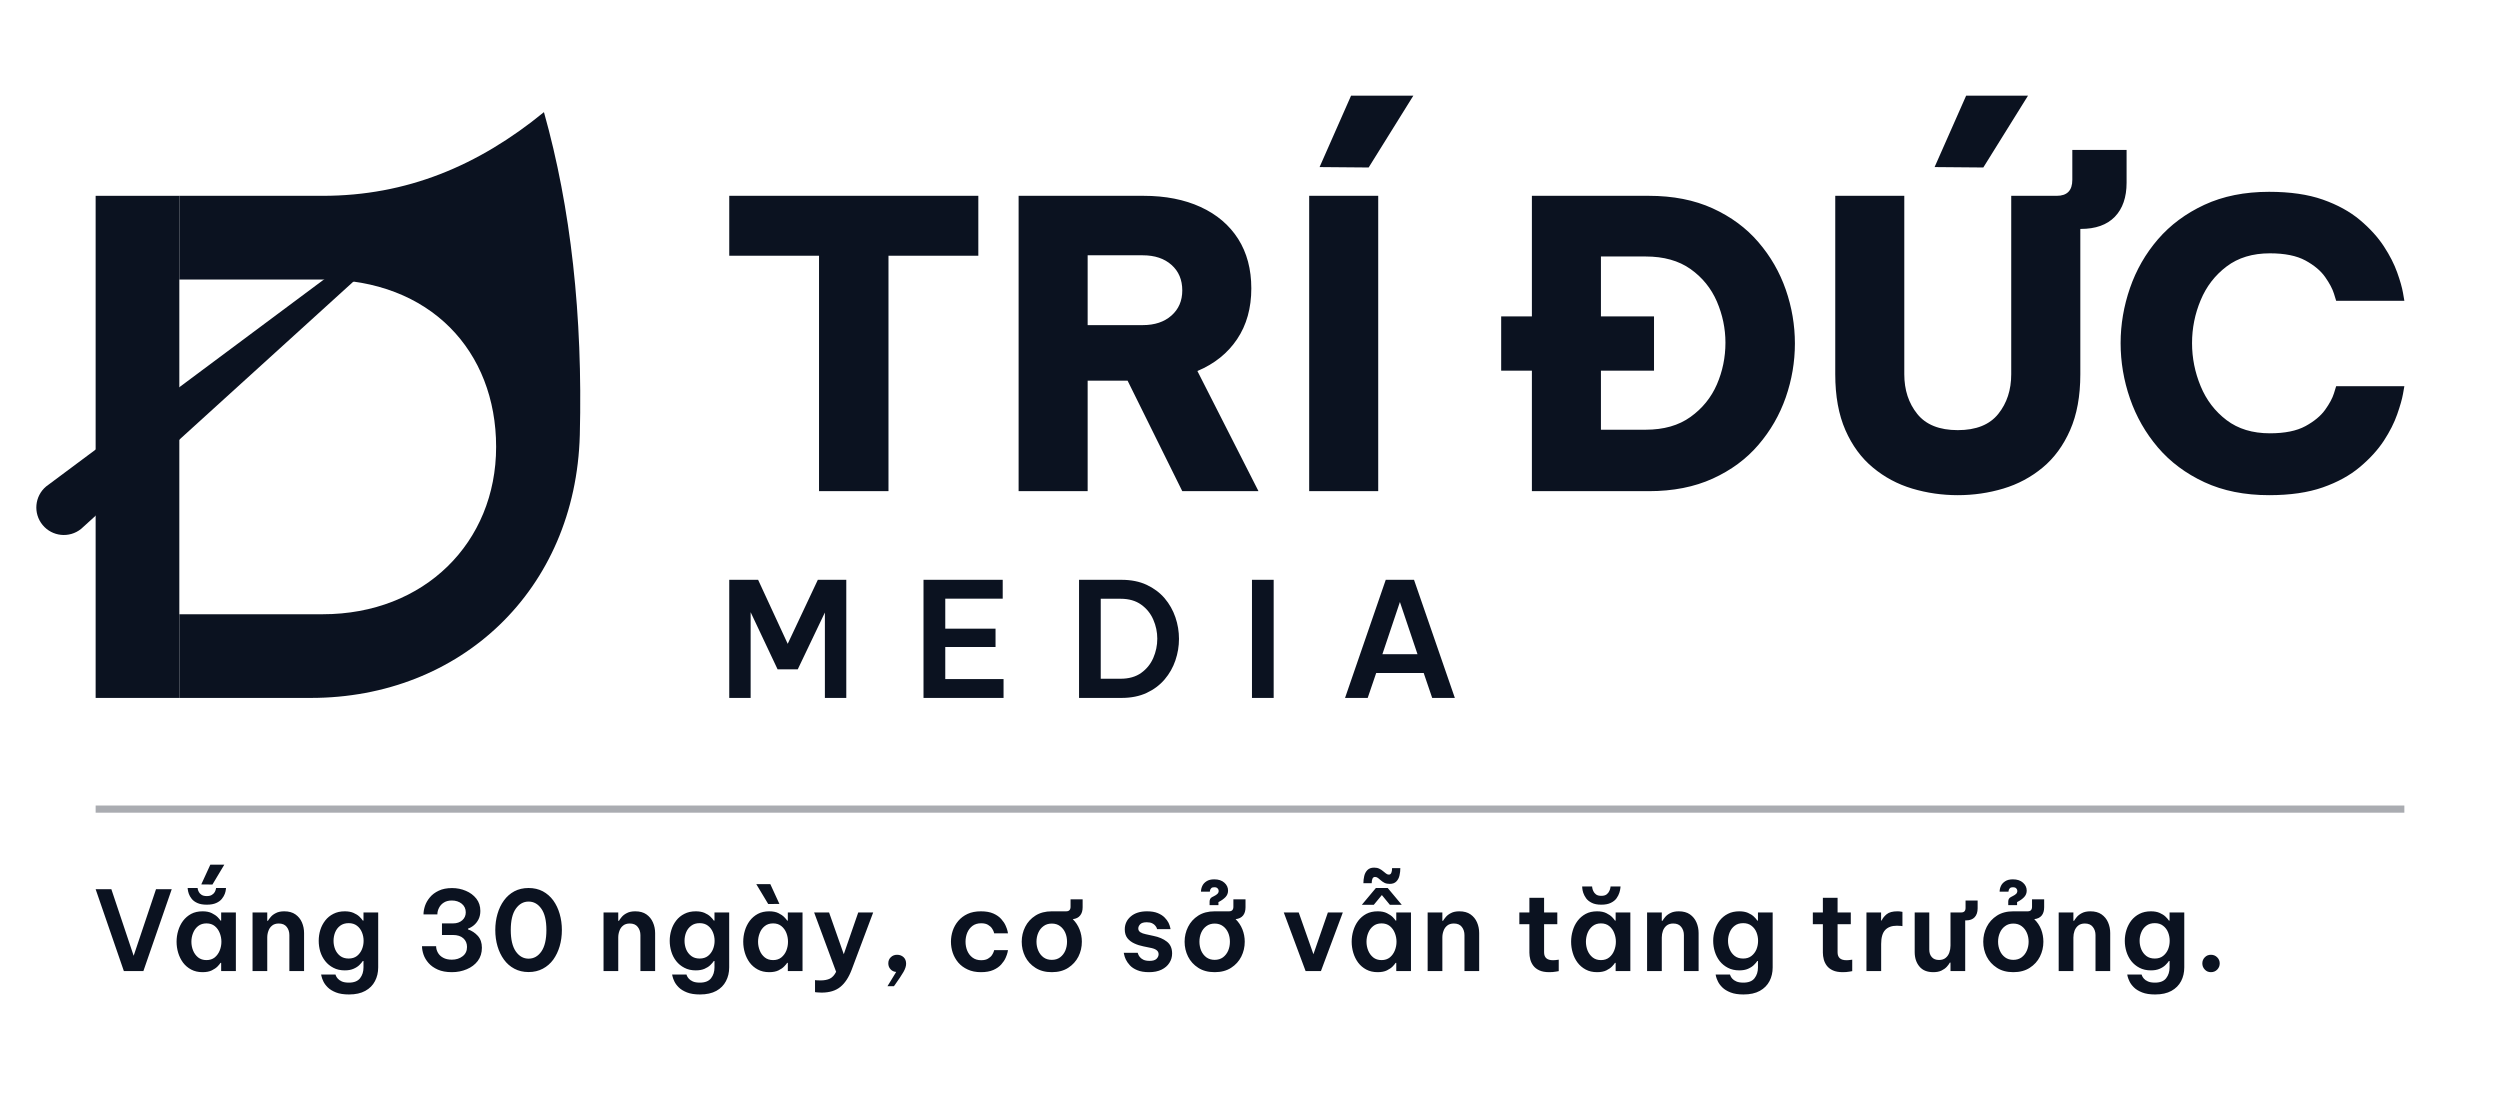
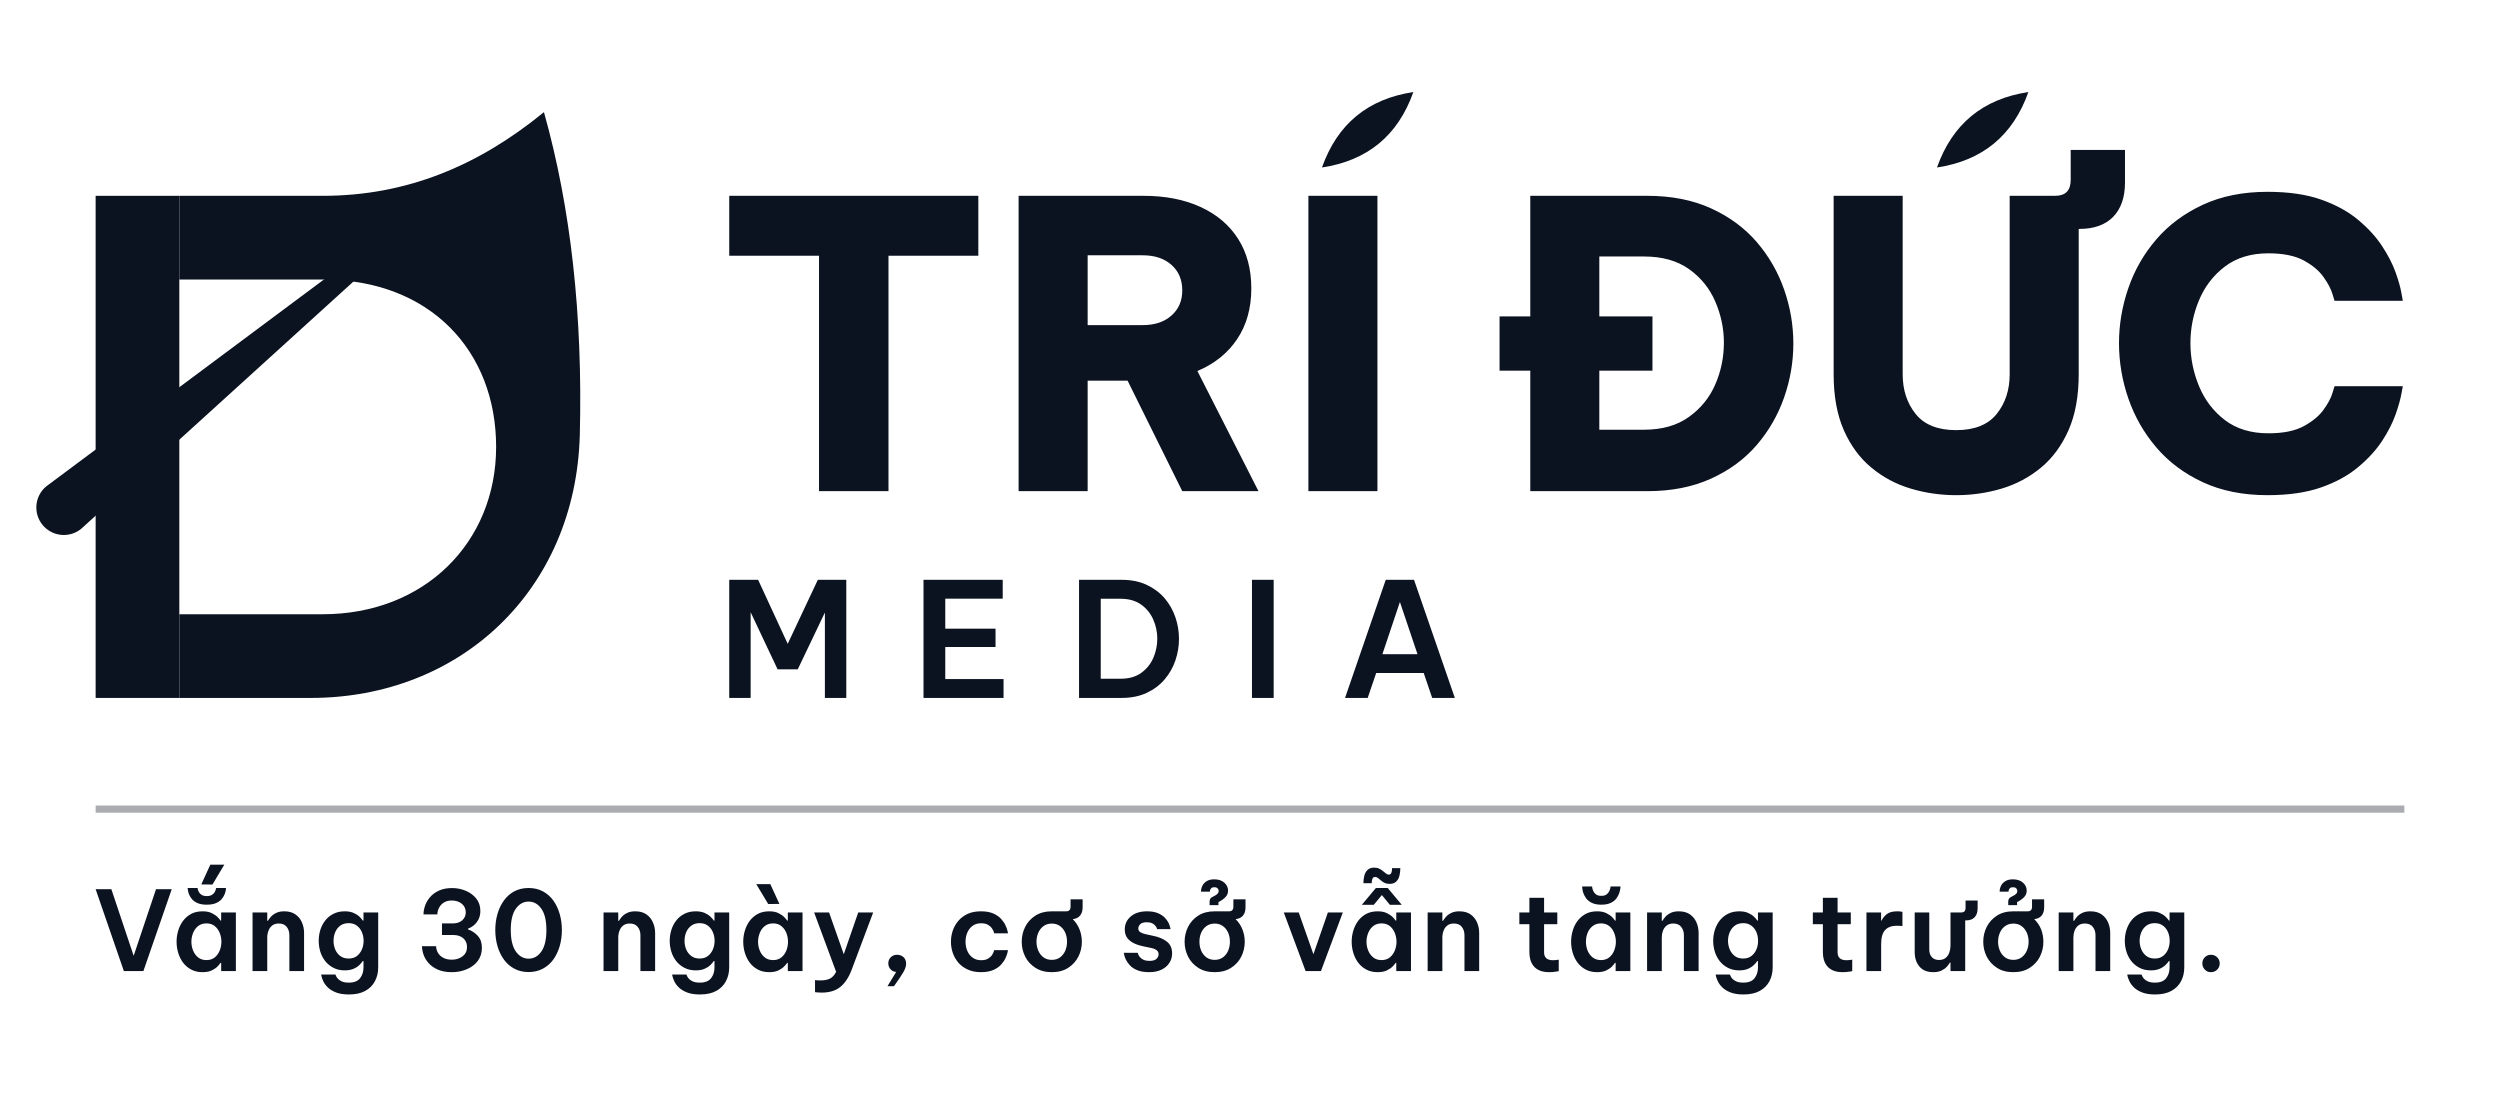
<svg xmlns="http://www.w3.org/2000/svg" viewBox="6 -14.76 418.24 184.45" role="img" aria-label="Trí Đức Media">
  <rect x="22" y="18" width="14" height="84" fill="#0B1220" />
  <path fill="#0B1220" fill-rule="evenodd" d="M36 18H60C74 18 86 13 97 4C101.5 20 103.5 38 103 58C102.3 84 83 102 58 102H36ZM36 32H60C78 32 89 44 89 60C89 76 77 88 60 88H36Z" />
  <path fill="#0B1220" d="M19.57 73.72L71.45 26.6L69.92 24.75L13.72 66.62A4.6 4.6 0 0 0 19.57 73.72Z" />
-   <path fill="#0B1220" d="M154.64 67.41L143.02 67.41L143.02 28.02L128 28.02L128 18.00L169.67 18.00L169.67 28.02L154.64 28.02L154.64 67.41ZM187.96 67.41L176.41 67.41L176.41 18.00L197.31 18.00Q202.79 18.00 206.86 19.87Q210.93 21.74 213.14 25.21Q215.34 28.68 215.34 33.49L215.34 33.49Q215.34 38.43 212.97 41.97Q210.60 45.51 206.32 47.31L206.32 47.31L216.54 67.41L203.79 67.41L194.64 48.92L187.96 48.92L187.96 67.41ZM197.18 27.95L197.18 27.95L187.96 27.95L187.96 39.63L197.18 39.63Q200.18 39.63 201.98 38.03Q203.79 36.43 203.79 33.83L203.79 33.83Q203.79 31.15 201.98 29.55Q200.18 27.95 197.18 27.95ZM242.45 1.24L234.97 13.26L226.76 13.19L232.03 1.24L242.45 1.24ZM236.57 67.41L225.02 67.41L225.02 18.00L236.57 18.00L236.57 67.41ZM281.84 67.41L262.28 67.41L262.28 47.25L257.14 47.25L257.14 38.17L262.28 38.17L262.28 18.00L281.84 18.00Q287.92 18.00 292.53 20.10Q297.14 22.21 300.17 25.75Q303.21 29.28 304.75 33.69Q306.28 38.10 306.28 42.71L306.28 42.71Q306.28 47.31 304.75 51.72Q303.21 56.13 300.17 59.67Q297.14 63.21 292.53 65.31Q287.92 67.41 281.84 67.41L281.84 67.41ZM282.71 38.17L282.71 47.25L273.83 47.25L273.83 57.13L281.31 57.13Q285.85 57.13 288.82 54.99Q291.79 52.86 293.23 49.55Q294.66 46.24 294.66 42.57L294.66 42.57Q294.66 39.03 293.23 35.69Q291.79 32.36 288.82 30.25Q285.85 28.15 281.31 28.15L281.31 28.15L273.83 28.15L273.83 38.17L282.71 38.17ZM345.28 1.24L337.80 13.26L329.65 13.19L334.93 1.24L345.28 1.24ZM333.53 68.08L333.53 68.08Q329.59 68.08 325.91 66.98Q322.24 65.88 319.34 63.47Q316.43 61.07 314.73 57.20Q313.03 53.32 313.03 47.85L313.03 47.85L313.03 18.00L324.58 18.00L324.58 47.85Q324.58 51.79 326.75 54.49Q328.92 57.20 333.53 57.20L333.53 57.20Q338.13 57.20 340.30 54.49Q342.47 51.79 342.47 47.85L342.47 47.85L342.47 18.00L350.09 18.00Q352.69 18.00 352.69 15.33L352.69 15.33L352.69 10.32L361.77 10.32L361.77 15.80Q361.77 19.47 359.80 21.51Q357.83 23.54 354.09 23.54L354.09 23.54L354.03 23.54L354.03 47.85Q354.03 53.32 352.32 57.20Q350.62 61.07 347.72 63.47Q344.81 65.88 341.14 66.98Q337.47 68.08 333.53 68.08ZM385.61 68.08L385.61 68.08Q379.47 68.08 374.79 65.91Q370.12 63.74 367.01 60.10Q363.91 56.46 362.34 51.92Q360.77 47.38 360.77 42.64L360.77 42.64Q360.77 37.97 362.34 33.42Q363.91 28.88 367.01 25.28Q370.12 21.67 374.79 19.50Q379.47 17.33 385.61 17.33L385.61 17.33Q390.88 17.33 394.59 18.63Q398.30 19.94 400.80 22.04Q403.30 24.14 404.81 26.45Q406.31 28.75 407.04 30.82Q407.78 32.89 408.01 34.23Q408.24 35.56 408.24 35.56L408.24 35.56L396.83 35.56Q396.83 35.56 396.46 34.36Q396.09 33.16 394.99 31.59Q393.89 30.02 391.69 28.82Q389.48 27.62 385.74 27.62L385.74 27.62Q381.40 27.62 378.50 29.82Q375.59 32.02 374.16 35.46Q372.72 38.90 372.72 42.64L372.72 42.64Q372.72 46.38 374.16 49.85Q375.59 53.32 378.50 55.53Q381.40 57.73 385.74 57.73L385.74 57.73Q389.48 57.73 391.69 56.53Q393.89 55.33 394.99 53.79Q396.09 52.25 396.46 51.05Q396.83 49.85 396.83 49.85L396.83 49.85L408.24 49.85Q408.24 49.85 408.01 51.15Q407.78 52.45 407.04 54.56Q406.31 56.66 404.81 58.97Q403.30 61.27 400.80 63.37Q398.30 65.48 394.59 66.78Q390.88 68.08 385.61 68.08Z" />
+   <path fill="#0B1220" d="M154.64 67.41L143.02 67.41L143.02 28.02L128 28.02L128 18.00L169.67 18.00L169.67 28.02L154.64 28.02L154.64 67.41ZM187.96 67.41L176.41 67.41L176.41 18.00L197.31 18.00Q202.79 18.00 206.86 19.87Q210.93 21.74 213.14 25.21Q215.34 28.68 215.34 33.49L215.34 33.49Q215.34 38.43 212.97 41.97Q210.60 45.51 206.32 47.31L206.32 47.31L216.54 67.41L203.79 67.41L194.64 48.92L187.96 48.92L187.96 67.41ZM197.18 27.95L197.18 27.95L187.96 27.95L187.96 39.63L197.18 39.63Q200.18 39.63 201.98 38.03Q203.79 36.43 203.79 33.83L203.79 33.83Q203.79 31.15 201.98 29.55Q200.18 27.95 197.18 27.95ZM236.44 67.41L224.89 67.41L224.89 18.00L236.44 18.00L236.44 67.41ZM281.58 67.41L262.01 67.41L262.01 47.25L256.87 47.25L256.87 38.17L262.01 38.17L262.01 18.00L281.58 18.00Q287.65 18.00 292.26 20.10Q296.87 22.21 299.91 25.75Q302.94 29.28 304.48 33.69Q306.02 38.10 306.02 42.71L306.02 42.71Q306.02 47.31 304.48 51.72Q302.94 56.13 299.91 59.67Q296.87 63.21 292.26 65.31Q287.65 67.41 281.58 67.41L281.58 67.41ZM282.45 38.17L282.45 47.25L273.56 47.25L273.56 57.13L281.04 57.13Q285.58 57.13 288.55 54.99Q291.53 52.86 292.96 49.55Q294.40 46.24 294.40 42.57L294.40 42.57Q294.40 39.03 292.96 35.69Q291.53 32.36 288.55 30.25Q285.58 28.15 281.04 28.15L281.04 28.15L273.56 28.15L273.56 38.17L282.45 38.17ZM333.26 68.08L333.26 68.08Q329.32 68.08 325.65 66.98Q321.97 65.88 319.07 63.47Q316.17 61.07 314.46 57.20Q312.76 53.32 312.76 47.85L312.76 47.85L312.76 18.00L324.31 18.00L324.31 47.85Q324.31 51.79 326.48 54.49Q328.65 57.20 333.26 57.20L333.26 57.20Q337.87 57.20 340.04 54.49Q342.21 51.79 342.21 47.85L342.21 47.85L342.21 18.00L349.82 18.00Q352.42 18.00 352.42 15.33L352.42 15.33L352.42 10.32L361.50 10.32L361.50 15.80Q361.50 19.47 359.53 21.51Q357.56 23.54 353.83 23.54L353.83 23.54L353.76 23.54L353.76 47.85Q353.76 53.32 352.06 57.20Q350.35 61.07 347.45 63.47Q344.54 65.88 340.87 66.98Q337.20 68.08 333.26 68.08ZM385.34 68.08L385.34 68.08Q379.20 68.08 374.52 65.91Q369.85 63.74 366.75 60.10Q363.64 56.46 362.07 51.92Q360.50 47.38 360.50 42.64L360.50 42.64Q360.50 37.97 362.07 33.42Q363.64 28.88 366.75 25.28Q369.85 21.67 374.52 19.50Q379.20 17.33 385.34 17.33L385.34 17.33Q390.62 17.33 394.32 18.63Q398.03 19.94 400.53 22.04Q403.04 24.14 404.54 26.45Q406.04 28.75 406.78 30.82Q407.51 32.89 407.74 34.23Q407.98 35.56 407.98 35.56L407.98 35.56L396.56 35.56Q396.56 35.56 396.19 34.36Q395.83 33.16 394.72 31.59Q393.62 30.02 391.42 28.82Q389.21 27.62 385.48 27.62L385.48 27.62Q381.14 27.62 378.23 29.82Q375.33 32.02 373.89 35.46Q372.45 38.90 372.45 42.64L372.45 42.64Q372.45 46.38 373.89 49.85Q375.33 53.32 378.23 55.53Q381.14 57.73 385.48 57.73L385.48 57.73Q389.21 57.73 391.42 56.53Q393.62 55.33 394.72 53.79Q395.83 52.25 396.19 51.05Q396.56 49.85 396.56 49.85L396.56 49.85L407.98 49.85Q407.98 49.85 407.74 51.15Q407.51 52.45 406.78 54.56Q406.04 56.66 404.54 58.97Q403.04 61.27 400.53 63.37Q398.03 65.48 394.32 66.78Q390.62 68.08 385.34 68.08Z" />
+   <path fill="#0B1220" d="M227.16 13.26Q238.59 11.54 242.45 0.64Q231.02 2.36 227.16 13.26ZM330.05 13.26Q341.48 11.54 345.34 0.64Q333.91 2.36 330.05 13.26Z" />
  <path fill="#0B1220" d="M131.58 102.00L128 102.00L128 82.24L132.83 82.24L137.78 92.95L142.82 82.24L147.58 82.24L147.58 102.00L144.00 102.00L144.00 87.71L139.46 97.22L136.09 97.22L131.58 87.66L131.58 102.00ZM173.89 102.00L160.50 102.00L160.50 82.24L173.75 82.24L173.75 85.39L164.14 85.39L164.14 90.41L172.55 90.41L172.55 93.48L164.14 93.48L164.14 98.85L173.89 98.85L173.89 102.00ZM193.62 102.00L186.52 102.00L186.52 82.24L193.62 82.24Q196.03 82.24 197.83 83.08Q199.63 83.92 200.84 85.33Q202.04 86.75 202.64 88.51Q203.24 90.27 203.24 92.12L203.24 92.12Q203.24 93.96 202.64 95.72Q202.04 97.49 200.84 98.90Q199.63 100.32 197.83 101.16Q196.03 102.00 193.62 102.00L193.62 102.00ZM193.46 85.41L193.46 85.41L190.15 85.41L190.15 98.79L193.46 98.79Q195.55 98.79 196.91 97.82Q198.27 96.85 198.94 95.31Q199.61 93.77 199.61 92.09L199.61 92.09Q199.61 90.43 198.94 88.90Q198.27 87.36 196.91 86.39Q195.55 85.41 193.46 85.41ZM219.08 102.00L215.45 102.00L215.45 82.24L219.08 82.24L219.08 102.00ZM234.81 102.00L231.02 102.00L237.83 82.24L242.56 82.24L249.39 102.00L245.60 102.00L244.18 97.83L236.23 97.83L234.81 102.00ZM240.20 85.95L237.27 94.68L243.14 94.68L240.20 85.95Z" />
  <rect x="22" y="120" width="386.24" height="1.2" fill="#0B1220" opacity="0.35" />
  <path fill="#0B1220" d="M29.99 147.69L26.72 147.69L22 134L24.63 134L28.36 145.14L32.10 134L34.73 134L29.99 147.69ZM43.53 129.89L41.54 133.22L39.67 133.20L41.19 129.89L43.53 129.89ZM40.59 136.59L40.59 136.59Q39.63 136.59 39.02 136.31Q38.41 136.04 38.07 135.61Q37.73 135.18 37.59 134.77Q37.45 134.35 37.42 134.07Q37.39 133.80 37.39 133.80L37.39 133.80L39.06 133.80Q39.06 133.80 39.09 134Q39.13 134.20 39.27 134.47Q39.41 134.74 39.72 134.94Q40.04 135.15 40.59 135.15L40.59 135.15Q41.15 135.15 41.46 134.94Q41.78 134.74 41.93 134.47Q42.07 134.20 42.11 134Q42.15 133.80 42.15 133.80L42.15 133.80L43.81 133.80Q43.81 133.80 43.78 134.07Q43.76 134.35 43.61 134.77Q43.46 135.18 43.12 135.61Q42.78 136.04 42.17 136.31Q41.56 136.59 40.59 136.59ZM39.89 137.70L39.89 137.70Q40.83 137.70 41.44 138.01Q42.05 138.31 42.41 138.67Q42.76 139.03 42.89 139.25L42.89 139.25L43.00 139.25L43.00 137.89L45.46 137.89L45.46 147.69L43.00 147.69L43.00 146.32L42.89 146.32Q42.76 146.54 42.41 146.91Q42.05 147.28 41.44 147.58Q40.83 147.88 39.89 147.88L39.89 147.88Q38.80 147.88 37.98 147.44Q37.17 147.01 36.62 146.28Q36.08 145.54 35.81 144.64Q35.54 143.73 35.54 142.79L35.54 142.79Q35.54 141.84 35.81 140.94Q36.08 140.03 36.62 139.30Q37.17 138.57 37.98 138.13Q38.80 137.70 39.89 137.70ZM40.54 139.72L40.54 139.72Q39.71 139.72 39.14 140.17Q38.58 140.62 38.30 141.33Q38.02 142.03 38.02 142.79L38.02 142.79Q38.02 143.55 38.30 144.25Q38.58 144.95 39.14 145.41Q39.71 145.86 40.54 145.86L40.54 145.86Q41.37 145.86 41.93 145.41Q42.48 144.95 42.76 144.25Q43.04 143.55 43.04 142.79L43.04 142.79Q43.04 142.03 42.76 141.33Q42.48 140.62 41.93 140.17Q41.37 139.72 40.54 139.72ZM50.71 147.69L48.25 147.69L48.25 137.89L50.71 137.89L50.71 139.29L50.82 139.29Q50.97 139.03 51.29 138.65Q51.60 138.27 52.16 137.99Q52.71 137.70 53.56 137.70L53.56 137.70Q54.69 137.70 55.42 138.21Q56.15 138.72 56.51 139.55Q56.87 140.38 56.87 141.34L56.87 141.34L56.87 147.69L54.41 147.69L54.41 141.68Q54.41 140.88 53.97 140.31Q53.53 139.74 52.64 139.74L52.64 139.74Q51.95 139.74 51.53 140.08Q51.10 140.42 50.91 140.96Q50.71 141.49 50.71 142.08L50.71 142.08L50.71 147.69ZM64.39 151.61L64.39 151.61Q63.07 151.61 62.21 151.27Q61.35 150.93 60.85 150.44Q60.35 149.95 60.11 149.45Q59.87 148.95 59.80 148.62Q59.72 148.28 59.72 148.28L59.72 148.28L62.13 148.28Q62.13 148.28 62.20 148.49Q62.28 148.69 62.51 148.96Q62.74 149.23 63.18 149.43Q63.63 149.63 64.37 149.63L64.37 149.63Q65.66 149.63 66.24 148.89Q66.81 148.15 66.81 147.10L66.81 147.10L66.81 146.01L66.70 146.01Q66.49 146.32 66.12 146.69Q65.74 147.06 65.13 147.32Q64.53 147.58 63.68 147.58L63.68 147.58Q62.59 147.58 61.78 147.15Q60.96 146.73 60.41 146.03Q59.85 145.32 59.58 144.44Q59.32 143.56 59.32 142.64L59.32 142.64Q59.32 141.71 59.58 140.84Q59.85 139.96 60.41 139.24Q60.96 138.53 61.78 138.12Q62.59 137.70 63.68 137.70L63.68 137.70Q64.53 137.70 65.13 137.96Q65.74 138.22 66.12 138.58Q66.49 138.94 66.70 139.25L66.70 139.25L66.81 139.25L66.81 137.89L69.27 137.89L69.27 147.08Q69.27 148.36 68.73 149.38Q68.20 150.41 67.11 151.01Q66.03 151.61 64.39 151.61ZM64.33 145.60L64.33 145.60Q65.16 145.60 65.72 145.17Q66.27 144.73 66.55 144.06Q66.83 143.38 66.83 142.64L66.83 142.64Q66.83 141.88 66.55 141.21Q66.27 140.53 65.72 140.11Q65.16 139.68 64.33 139.68L64.33 139.68Q63.48 139.68 62.91 140.11Q62.35 140.53 62.07 141.21Q61.80 141.88 61.80 142.64L61.80 142.64Q61.80 143.38 62.07 144.06Q62.35 144.73 62.91 145.17Q63.48 145.60 64.33 145.60ZM81.61 147.88L81.61 147.88Q80.20 147.88 79.24 147.45Q78.28 147.02 77.70 146.36Q77.11 145.69 76.85 144.93Q76.60 144.18 76.60 143.53L76.60 143.53L78.96 143.53Q78.96 144.08 79.25 144.61Q79.54 145.14 80.13 145.46Q80.72 145.79 81.59 145.79L81.59 145.79Q82.66 145.79 83.39 145.22Q84.13 144.66 84.13 143.66L84.13 143.66Q84.13 142.77 83.51 142.21Q82.89 141.66 81.79 141.66L81.79 141.66L79.94 141.66L79.94 139.72L81.81 139.72Q82.74 139.72 83.33 139.20Q83.92 138.68 83.92 137.87L83.92 137.87Q83.92 136.98 83.25 136.43Q82.57 135.89 81.59 135.89L81.59 135.89Q80.80 135.89 80.26 136.23Q79.72 136.57 79.45 137.11Q79.17 137.64 79.17 138.22L79.17 138.22L76.85 138.22Q76.85 137.55 77.10 136.79Q77.35 136.04 77.92 135.36Q78.48 134.68 79.40 134.25Q80.31 133.81 81.63 133.81L81.63 133.81Q82.85 133.81 83.93 134.27Q85.01 134.72 85.69 135.58Q86.36 136.44 86.36 137.63L86.36 137.63Q86.36 138.42 86.06 139.03Q85.75 139.64 85.28 140.03Q84.81 140.42 84.29 140.60L84.29 140.60L84.29 140.72Q85.25 141.05 85.94 141.81Q86.62 142.57 86.62 143.79L86.62 143.79Q86.62 145.08 85.93 146.00Q85.24 146.91 84.09 147.39Q82.94 147.88 81.61 147.88ZM94.43 147.86L94.43 147.86Q93.10 147.86 92.05 147.30Q91.01 146.75 90.31 145.78Q89.60 144.80 89.23 143.54Q88.86 142.27 88.86 140.83L88.86 140.83Q88.86 139.40 89.23 138.13Q89.60 136.85 90.31 135.88Q91.01 134.91 92.05 134.35Q93.10 133.80 94.43 133.80L94.43 133.80Q95.76 133.80 96.81 134.35Q97.85 134.91 98.56 135.88Q99.26 136.85 99.63 138.13Q100.00 139.40 100.00 140.83L100.00 140.83Q100.00 142.27 99.63 143.54Q99.26 144.80 98.56 145.78Q97.85 146.75 96.81 147.30Q95.76 147.86 94.43 147.86ZM94.43 145.62L94.43 145.62Q95.73 145.62 96.57 144.42Q97.41 143.21 97.41 140.83L97.41 140.83Q97.41 138.46 96.57 137.27Q95.73 136.07 94.43 136.07L94.43 136.07Q93.14 136.07 92.29 137.27Q91.45 138.46 91.45 140.83L91.45 140.83Q91.45 143.19 92.29 144.41Q93.14 145.62 94.43 145.62ZM109.43 147.69L106.97 147.69L106.97 137.89L109.43 137.89L109.43 139.29L109.55 139.29Q109.69 139.03 110.01 138.65Q110.32 138.27 110.88 137.99Q111.43 137.70 112.28 137.70L112.28 137.70Q113.41 137.70 114.14 138.21Q114.87 138.72 115.23 139.55Q115.60 140.38 115.60 141.34L115.60 141.34L115.60 147.69L113.14 147.69L113.14 141.68Q113.14 140.88 112.69 140.31Q112.25 139.74 111.36 139.74L111.36 139.74Q110.67 139.74 110.25 140.08Q109.82 140.42 109.63 140.96Q109.43 141.49 109.43 142.08L109.43 142.08L109.43 147.69ZM123.11 151.61L123.11 151.61Q121.79 151.61 120.93 151.27Q120.07 150.93 119.57 150.44Q119.07 149.95 118.83 149.45Q118.59 148.95 118.52 148.62Q118.44 148.28 118.44 148.28L118.44 148.28L120.85 148.28Q120.85 148.28 120.92 148.49Q121.00 148.69 121.23 148.96Q121.46 149.23 121.90 149.43Q122.35 149.63 123.09 149.63L123.09 149.63Q124.38 149.63 124.96 148.89Q125.53 148.15 125.53 147.10L125.53 147.10L125.53 146.01L125.42 146.01Q125.22 146.32 124.84 146.69Q124.46 147.06 123.86 147.32Q123.25 147.58 122.40 147.58L122.40 147.58Q121.31 147.58 120.50 147.15Q119.68 146.73 119.13 146.03Q118.57 145.32 118.31 144.44Q118.04 143.56 118.04 142.64L118.04 142.64Q118.04 141.71 118.31 140.84Q118.57 139.96 119.13 139.24Q119.68 138.53 120.50 138.12Q121.31 137.70 122.40 137.70L122.40 137.70Q123.25 137.70 123.86 137.96Q124.46 138.22 124.84 138.58Q125.22 138.94 125.42 139.25L125.42 139.25L125.53 139.25L125.53 137.89L127.99 137.89L127.99 147.08Q127.99 148.36 127.45 149.38Q126.92 150.41 125.84 151.01Q124.75 151.61 123.11 151.61ZM123.05 145.60L123.05 145.60Q123.88 145.60 124.44 145.17Q124.99 144.73 125.27 144.06Q125.55 143.38 125.55 142.64L125.55 142.64Q125.55 141.88 125.27 141.21Q124.99 140.53 124.44 140.11Q123.88 139.68 123.05 139.68L123.05 139.68Q122.20 139.68 121.64 140.11Q121.07 140.53 120.79 141.21Q120.52 141.88 120.52 142.64L120.52 142.64Q120.52 143.38 120.79 144.06Q121.07 144.73 121.64 145.17Q122.20 145.60 123.05 145.60ZM136.39 136.46L134.52 136.48L132.52 133.15L134.87 133.15L136.39 136.46ZM134.69 137.70L134.69 137.70Q135.63 137.70 136.24 138.01Q136.85 138.31 137.20 138.67Q137.56 139.03 137.69 139.25L137.69 139.25L137.80 139.25L137.80 137.89L140.26 137.89L140.26 147.69L137.80 147.69L137.80 146.32L137.69 146.32Q137.56 146.54 137.20 146.91Q136.85 147.28 136.24 147.58Q135.63 147.88 134.69 147.88L134.69 147.88Q133.60 147.88 132.78 147.44Q131.97 147.01 131.42 146.28Q130.88 145.54 130.61 144.64Q130.34 143.73 130.34 142.79L130.34 142.79Q130.34 141.84 130.61 140.94Q130.88 140.03 131.42 139.30Q131.97 138.57 132.78 138.13Q133.60 137.70 134.69 137.70ZM135.34 139.72L135.34 139.72Q134.50 139.72 133.94 140.17Q133.37 140.62 133.10 141.33Q132.82 142.03 132.82 142.79L132.82 142.79Q132.82 143.55 133.10 144.25Q133.37 144.95 133.94 145.41Q134.50 145.86 135.34 145.86L135.34 145.86Q136.17 145.86 136.72 145.41Q137.28 144.95 137.56 144.25Q137.83 143.55 137.83 142.79L137.83 142.79Q137.83 142.03 137.56 141.33Q137.28 140.62 136.72 140.17Q136.17 139.72 135.34 139.72ZM143.44 151.30L143.44 151.30Q142.96 151.30 142.65 151.26Q142.35 151.22 142.35 151.22L142.35 151.22L142.35 149.21Q142.35 149.21 142.63 149.24Q142.90 149.26 143.27 149.26L143.27 149.26Q144.22 149.26 144.84 148.96Q145.46 148.65 145.88 147.82L145.88 147.82L142.20 137.89L144.70 137.89L147.16 144.88L149.58 137.89L152.08 137.89L148.49 147.45Q147.75 149.41 146.58 150.35Q145.42 151.30 143.44 151.30ZM155.54 150.23L154.47 150.23L155.93 147.84Q155.35 147.80 154.98 147.39Q154.61 146.99 154.61 146.40L154.61 146.40Q154.61 145.77 155.04 145.37Q155.46 144.97 156.08 144.97L156.08 144.97Q156.72 144.97 157.16 145.37Q157.59 145.77 157.59 146.47L157.59 146.47Q157.59 147.06 157.15 147.84Q156.70 148.62 155.69 150.04L155.69 150.04L155.54 150.23ZM170.10 147.88L170.10 147.88Q168.84 147.88 167.90 147.44Q166.95 147.01 166.32 146.28Q165.70 145.54 165.39 144.64Q165.09 143.73 165.09 142.79L165.09 142.79Q165.09 141.84 165.39 140.94Q165.70 140.03 166.32 139.30Q166.94 138.57 167.88 138.13Q168.82 137.70 170.10 137.70L170.10 137.70Q171.36 137.70 172.19 138.07Q173.02 138.44 173.51 139.00Q174.00 139.55 174.24 140.10Q174.48 140.64 174.56 141.01Q174.63 141.38 174.63 141.38L174.63 141.38L172.32 141.38Q172.32 141.38 172.25 141.13Q172.17 140.88 171.95 140.55Q171.73 140.22 171.29 139.96Q170.86 139.70 170.14 139.70L170.14 139.70Q169.29 139.70 168.70 140.13Q168.12 140.57 167.82 141.27Q167.53 141.97 167.53 142.79L167.53 142.79Q167.53 143.60 167.82 144.30Q168.12 145.01 168.70 145.44Q169.29 145.88 170.14 145.88L170.14 145.88Q170.86 145.88 171.29 145.62Q171.73 145.36 171.95 145.03Q172.17 144.69 172.25 144.44Q172.32 144.19 172.32 144.19L172.32 144.19L174.63 144.19Q174.63 144.19 174.56 144.56Q174.48 144.93 174.24 145.48Q174.00 146.03 173.51 146.58Q173.02 147.14 172.19 147.51Q171.36 147.88 170.10 147.88ZM181.96 147.88L181.96 147.88Q180.35 147.88 179.22 147.15Q178.09 146.43 177.51 145.28Q176.93 144.12 176.93 142.79L176.93 142.79Q176.93 141.46 177.51 140.30Q178.09 139.14 179.22 138.42Q180.35 137.70 181.96 137.70L181.96 137.70L184.36 137.70Q185.10 137.70 185.10 136.94L185.10 136.94L185.10 135.70L187.12 135.70L187.12 137.02Q187.12 137.89 186.70 138.40Q186.29 138.92 185.47 139.01L185.47 139.01Q186.21 139.74 186.60 140.72Q186.99 141.70 186.99 142.79L186.99 142.79Q186.99 144.12 186.41 145.28Q185.82 146.43 184.71 147.15Q183.59 147.88 181.96 147.88ZM181.96 145.82L181.96 145.82Q182.79 145.82 183.35 145.40Q183.92 144.97 184.22 144.28Q184.51 143.58 184.51 142.79L184.51 142.79Q184.51 141.97 184.22 141.29Q183.92 140.60 183.35 140.18Q182.79 139.75 181.96 139.75L181.96 139.75Q181.14 139.75 180.57 140.18Q180.00 140.60 179.70 141.29Q179.40 141.97 179.40 142.79L179.40 142.79Q179.40 143.58 179.70 144.28Q180.00 144.97 180.57 145.40Q181.14 145.82 181.96 145.82ZM198.24 147.88L198.24 147.88Q197.04 147.88 196.26 147.55Q195.48 147.23 195.03 146.74Q194.58 146.25 194.35 145.77Q194.13 145.29 194.07 144.96Q194.00 144.64 194.00 144.64L194.00 144.64L196.33 144.64Q196.33 144.64 196.40 144.84Q196.46 145.04 196.66 145.31Q196.85 145.58 197.26 145.79Q197.67 145.99 198.33 145.99L198.33 145.99Q199.13 145.99 199.48 145.65Q199.83 145.30 199.83 144.88L199.83 144.88Q199.83 144.47 199.52 144.22Q199.22 143.97 198.63 143.84L198.63 143.84L197.28 143.56Q196.46 143.40 195.76 143.07Q195.06 142.75 194.61 142.19Q194.17 141.62 194.17 140.73L194.17 140.73Q194.17 139.42 195.17 138.56Q196.17 137.70 197.89 137.70L197.89 137.70Q198.98 137.70 199.69 138.00Q200.40 138.29 200.84 138.74Q201.27 139.18 201.49 139.62Q201.70 140.07 201.76 140.37Q201.83 140.68 201.83 140.68L201.83 140.68L199.57 140.68Q199.57 140.68 199.52 140.50Q199.46 140.33 199.28 140.11Q199.11 139.88 198.77 139.71Q198.42 139.53 197.85 139.53L197.85 139.53Q197.07 139.53 196.75 139.86Q196.43 140.20 196.43 140.57L196.43 140.57Q196.43 140.97 196.78 141.20Q197.13 141.42 197.68 141.53L197.68 141.53L198.96 141.81Q200.33 142.08 201.21 142.77Q202.09 143.45 202.09 144.75L202.09 144.75Q202.09 145.62 201.63 146.33Q201.18 147.04 200.32 147.46Q199.46 147.88 198.24 147.88ZM209.84 136.66L208.36 136.66L208.36 136.07Q208.36 135.85 208.45 135.65Q208.54 135.44 208.80 135.31L208.80 135.31L209.06 135.18Q209.47 134.98 209.67 134.78Q209.88 134.57 209.88 134.28L209.88 134.28Q209.88 134.04 209.69 133.85Q209.51 133.67 209.15 133.67L209.15 133.67Q208.80 133.67 208.65 133.82Q208.49 133.98 208.44 134.17Q208.40 134.35 208.40 134.41L208.40 134.41L206.92 134.41Q206.92 133.93 207.14 133.45Q207.36 132.98 207.85 132.67Q208.34 132.35 209.14 132.35L209.14 132.35Q210.21 132.35 210.83 132.91Q211.45 133.46 211.45 134.24L211.45 134.24Q211.45 134.85 211.04 135.30Q210.63 135.74 209.93 136.11L209.93 136.11L209.84 136.15L209.84 136.66ZM209.21 147.88L209.21 147.88Q207.58 147.88 206.46 147.15Q205.34 146.43 204.76 145.28Q204.18 144.12 204.18 142.79L204.18 142.79Q204.18 141.46 204.76 140.30Q205.34 139.14 206.46 138.42Q207.58 137.70 209.21 137.70L209.21 137.70L211.61 137.70Q212.34 137.70 212.34 136.94L212.34 136.94L212.34 135.70L214.37 135.70L214.37 137.02Q214.37 137.89 213.96 138.40Q213.54 138.92 212.71 139.01L212.71 139.01Q213.46 139.74 213.85 140.72Q214.24 141.70 214.24 142.79L214.24 142.79Q214.24 144.12 213.66 145.28Q213.08 146.43 211.96 147.15Q210.84 147.88 209.21 147.88ZM209.21 145.82L209.21 145.82Q210.02 145.82 210.60 145.40Q211.17 144.97 211.47 144.28Q211.76 143.58 211.76 142.79L211.76 142.79Q211.76 141.97 211.47 141.29Q211.17 140.60 210.60 140.18Q210.02 139.75 209.21 139.75L209.21 139.75Q208.40 139.75 207.82 140.18Q207.25 140.60 206.95 141.29Q206.66 141.97 206.66 142.79L206.66 142.79Q206.66 143.58 206.95 144.28Q207.25 144.97 207.82 145.40Q208.40 145.82 209.21 145.82ZM226.99 147.69L224.42 147.69L220.77 137.89L223.27 137.89L225.73 144.88L228.15 137.89L230.65 137.89L226.99 147.69ZM238.50 133.11L238.50 133.11Q237.98 133.11 237.63 132.94Q237.28 132.76 237.02 132.53Q236.76 132.30 236.53 132.12Q236.29 131.95 236.04 131.95L236.04 131.95Q235.74 131.95 235.61 132.23Q235.48 132.52 235.48 133.00L235.48 133.00L234.09 133.00Q234.09 132.41 234.23 131.80Q234.37 131.19 234.77 130.79Q235.17 130.39 235.89 130.39L235.89 130.39Q236.39 130.39 236.75 130.57Q237.11 130.74 237.38 130.98Q237.65 131.21 237.88 131.38Q238.11 131.56 238.35 131.56L238.35 131.56Q238.63 131.56 238.76 131.27Q238.89 130.98 238.89 130.48L238.89 130.48L240.27 130.48Q240.27 131.10 240.13 131.70Q240.00 132.30 239.61 132.70Q239.22 133.11 238.50 133.11ZM235.83 136.61L233.83 136.61L236.18 133.80L238.16 133.80L240.51 136.61L238.52 136.61L237.18 134.98L235.83 136.61ZM236.48 137.70L236.48 137.70Q237.42 137.70 238.03 138.01Q238.64 138.31 239.00 138.67Q239.35 139.03 239.48 139.25L239.48 139.25L239.59 139.25L239.59 137.89L242.05 137.89L242.05 147.69L239.59 147.69L239.59 146.32L239.48 146.32Q239.35 146.54 239.00 146.91Q238.64 147.28 238.03 147.58Q237.42 147.88 236.48 147.88L236.48 147.88Q235.39 147.88 234.57 147.44Q233.76 147.01 233.21 146.28Q232.67 145.54 232.40 144.64Q232.13 143.73 232.13 142.79L232.13 142.79Q232.13 141.84 232.40 140.94Q232.67 140.03 233.21 139.30Q233.76 138.57 234.57 138.13Q235.39 137.70 236.48 137.70ZM237.13 139.72L237.13 139.72Q236.29 139.72 235.73 140.17Q235.17 140.62 234.89 141.33Q234.61 142.03 234.61 142.79L234.61 142.79Q234.61 143.55 234.89 144.25Q235.17 144.95 235.73 145.41Q236.29 145.86 237.13 145.86L237.13 145.86Q237.96 145.86 238.52 145.41Q239.07 144.95 239.35 144.25Q239.63 143.55 239.63 142.79L239.63 142.79Q239.63 142.03 239.35 141.33Q239.07 140.62 238.52 140.17Q237.96 139.72 237.13 139.72ZM247.30 147.69L244.84 147.69L244.84 137.89L247.30 137.89L247.30 139.29L247.41 139.29Q247.56 139.03 247.88 138.65Q248.19 138.27 248.75 137.99Q249.30 137.70 250.15 137.70L250.15 137.70Q251.28 137.70 252.01 138.21Q252.74 138.72 253.10 139.55Q253.46 140.38 253.46 141.34L253.46 141.34L253.46 147.69L251.00 147.69L251.00 141.68Q251.00 140.88 250.56 140.31Q250.12 139.74 249.23 139.74L249.23 139.74Q248.54 139.74 248.12 140.08Q247.69 140.42 247.50 140.96Q247.30 141.49 247.30 142.08L247.30 142.08L247.30 147.69ZM265.17 147.88L265.17 147.88Q264.18 147.88 263.53 147.58Q262.88 147.28 262.52 146.80Q262.16 146.32 262.01 145.75Q261.86 145.17 261.86 144.62L261.86 144.62L261.86 139.86L260.18 139.86L260.18 137.89L261.86 137.89L261.86 135.44L264.32 135.44L264.32 137.89L266.53 137.89L266.53 139.86L264.32 139.86L264.32 144.56Q264.32 145.88 265.80 145.88L265.80 145.88Q266.16 145.88 266.46 145.83Q266.77 145.79 266.77 145.79L266.77 145.79L266.77 147.71Q266.77 147.71 266.29 147.79Q265.82 147.88 265.17 147.88ZM273.89 136.59L273.89 136.59Q272.91 136.59 272.30 136.28Q271.69 135.98 271.35 135.52Q271.02 135.05 270.87 134.60Q270.73 134.15 270.71 133.84Q270.69 133.54 270.69 133.54L270.69 133.54L272.35 133.54Q272.35 133.54 272.38 133.77Q272.41 134 272.55 134.31Q272.69 134.63 273.00 134.87Q273.32 135.11 273.89 135.11L273.89 135.11Q274.46 135.11 274.78 134.87Q275.09 134.63 275.23 134.31Q275.37 134 275.41 133.77Q275.44 133.54 275.44 133.54L275.44 133.54L277.11 133.54Q277.11 133.54 277.08 133.84Q277.05 134.15 276.91 134.60Q276.77 135.05 276.44 135.52Q276.11 135.98 275.49 136.28Q274.87 136.59 273.89 136.59ZM273.19 137.70L273.19 137.70Q274.13 137.70 274.74 138.01Q275.35 138.31 275.70 138.67Q276.05 139.03 276.18 139.25L276.18 139.25L276.29 139.25L276.29 137.89L278.75 137.89L278.75 147.69L276.29 147.69L276.29 146.32L276.18 146.32Q276.05 146.54 275.70 146.91Q275.35 147.28 274.74 147.58Q274.13 147.88 273.19 147.88L273.19 147.88Q272.09 147.88 271.28 147.44Q270.47 147.01 269.92 146.28Q269.37 145.54 269.11 144.64Q268.84 143.73 268.84 142.79L268.84 142.79Q268.84 141.84 269.11 140.94Q269.37 140.03 269.92 139.30Q270.47 138.57 271.28 138.13Q272.09 137.70 273.19 137.70ZM273.83 139.72L273.83 139.72Q273.00 139.72 272.44 140.17Q271.87 140.62 271.59 141.33Q271.32 142.03 271.32 142.79L271.32 142.79Q271.32 143.55 271.59 144.25Q271.87 144.95 272.44 145.41Q273.00 145.86 273.83 145.86L273.83 145.86Q274.67 145.86 275.22 145.41Q275.78 144.95 276.05 144.25Q276.33 143.55 276.33 142.79L276.33 142.79Q276.33 142.03 276.05 141.33Q275.78 140.62 275.22 140.17Q274.67 139.72 273.83 139.72ZM284.01 147.69L281.55 147.69L281.55 137.89L284.01 137.89L284.01 139.29L284.12 139.29Q284.27 139.03 284.58 138.65Q284.90 138.27 285.45 137.99Q286.01 137.70 286.86 137.70L286.86 137.70Q287.99 137.70 288.72 138.21Q289.45 138.72 289.81 139.55Q290.17 140.38 290.17 141.34L290.17 141.34L290.17 147.69L287.71 147.69L287.71 141.68Q287.71 140.88 287.26 140.31Q286.82 139.74 285.93 139.74L285.93 139.74Q285.25 139.74 284.82 140.08Q284.40 140.42 284.20 140.96Q284.01 141.49 284.01 142.08L284.01 142.08L284.01 147.69ZM297.68 151.61L297.68 151.61Q296.37 151.61 295.51 151.27Q294.65 150.93 294.15 150.44Q293.65 149.95 293.41 149.45Q293.17 148.95 293.09 148.62Q293.02 148.28 293.02 148.28L293.02 148.28L295.42 148.28Q295.42 148.28 295.50 148.49Q295.57 148.69 295.80 148.96Q296.03 149.23 296.48 149.43Q296.92 149.63 297.66 149.63L297.66 149.63Q298.96 149.63 299.53 148.89Q300.10 148.15 300.10 147.10L300.10 147.10L300.10 146.01L299.99 146.01Q299.79 146.32 299.41 146.69Q299.03 147.06 298.43 147.32Q297.83 147.58 296.98 147.58L296.98 147.58Q295.89 147.58 295.07 147.15Q294.26 146.73 293.70 146.03Q293.15 145.32 292.88 144.44Q292.61 143.56 292.61 142.64L292.61 142.64Q292.61 141.71 292.88 140.84Q293.15 139.96 293.70 139.24Q294.26 138.53 295.07 138.12Q295.89 137.70 296.98 137.70L296.98 137.70Q297.83 137.70 298.43 137.96Q299.03 138.22 299.41 138.58Q299.79 138.94 299.99 139.25L299.99 139.25L300.10 139.25L300.10 137.89L302.56 137.89L302.56 147.08Q302.56 148.36 302.03 149.38Q301.49 150.41 300.41 151.01Q299.33 151.61 297.68 151.61ZM297.63 145.60L297.63 145.60Q298.46 145.60 299.01 145.17Q299.57 144.73 299.85 144.06Q300.12 143.38 300.12 142.64L300.12 142.64Q300.12 141.88 299.85 141.21Q299.57 140.53 299.01 140.11Q298.46 139.68 297.63 139.68L297.63 139.68Q296.77 139.68 296.21 140.11Q295.65 140.53 295.37 141.21Q295.09 141.88 295.09 142.64L295.09 142.64Q295.09 143.38 295.37 144.06Q295.65 144.73 296.21 145.17Q296.77 145.60 297.63 145.60ZM314.28 147.88L314.28 147.88Q313.28 147.88 312.63 147.58Q311.98 147.28 311.62 146.80Q311.26 146.32 311.11 145.75Q310.96 145.17 310.96 144.62L310.96 144.62L310.96 139.86L309.28 139.86L309.28 137.89L310.96 137.89L310.96 135.44L313.42 135.44L313.42 137.89L315.63 137.89L315.63 139.86L313.42 139.86L313.42 144.56Q313.42 145.88 314.90 145.88L314.90 145.88Q315.26 145.88 315.56 145.83Q315.87 145.79 315.87 145.79L315.87 145.79L315.87 147.71Q315.87 147.71 315.40 147.79Q314.92 147.88 314.28 147.88ZM320.71 147.69L318.25 147.69L318.25 137.89L320.70 137.89L320.70 139.24L320.79 139.24Q321.05 138.66 321.64 138.18Q322.23 137.70 323.42 137.70L323.42 137.70Q323.79 137.70 324.03 137.75Q324.27 137.79 324.27 137.79L324.27 137.79L324.27 140.18Q324.27 140.18 324.00 140.14Q323.73 140.11 323.34 140.11L323.34 140.11Q322.05 140.11 321.38 140.83Q320.71 141.55 320.71 143.16L320.71 143.16L320.71 147.69ZM329.43 147.88L329.43 147.88Q327.89 147.88 327.11 146.93Q326.32 145.99 326.32 144.51L326.32 144.51L326.32 137.89L328.76 137.89L328.76 144.10Q328.76 144.90 329.19 145.37Q329.61 145.84 330.39 145.84L330.39 145.84Q331.07 145.84 331.50 145.49Q331.93 145.14 332.12 144.58Q332.31 144.03 332.31 143.44L332.31 143.44L332.31 137.89L334.11 137.89Q334.83 137.89 334.83 137.13L334.83 137.13L334.83 135.89L336.85 135.89L336.85 137.20Q336.85 138.14 336.36 138.68Q335.87 139.22 334.90 139.22L334.90 139.22L334.77 139.22L334.77 147.69L332.31 147.69L332.31 146.28L332.20 146.28Q332.02 146.62 331.68 146.99Q331.33 147.36 330.79 147.62Q330.24 147.88 329.43 147.88ZM343.45 136.66L341.97 136.66L341.97 136.07Q341.97 135.85 342.06 135.65Q342.16 135.44 342.42 135.31L342.42 135.31L342.67 135.18Q343.08 134.98 343.29 134.78Q343.49 134.57 343.49 134.28L343.49 134.28Q343.49 134.04 343.30 133.85Q343.12 133.67 342.77 133.67L342.77 133.67Q342.42 133.67 342.26 133.82Q342.10 133.98 342.05 134.17Q342.01 134.35 342.01 134.41L342.01 134.41L340.53 134.41Q340.53 133.93 340.75 133.45Q340.97 132.98 341.46 132.67Q341.95 132.35 342.75 132.35L342.75 132.35Q343.82 132.35 344.44 132.91Q345.06 133.46 345.06 134.24L345.06 134.24Q345.06 134.85 344.65 135.30Q344.25 135.74 343.54 136.11L343.54 136.11L343.45 136.15L343.45 136.66ZM342.82 147.88L342.82 147.88Q341.19 147.88 340.08 147.15Q338.96 146.43 338.37 145.28Q337.79 144.12 337.79 142.79L337.79 142.79Q337.79 141.46 338.37 140.30Q338.96 139.14 340.08 138.42Q341.19 137.70 342.82 137.70L342.82 137.70L345.23 137.70Q345.95 137.70 345.95 136.94L345.95 136.94L345.95 135.70L347.98 135.70L347.98 137.02Q347.98 137.89 347.57 138.40Q347.15 138.92 346.32 139.01L346.32 139.01Q347.08 139.74 347.47 140.72Q347.85 141.70 347.85 142.79L347.85 142.79Q347.85 144.12 347.27 145.28Q346.69 146.43 345.57 147.15Q344.45 147.88 342.82 147.88ZM342.82 145.82L342.82 145.82Q343.64 145.82 344.21 145.40Q344.78 144.97 345.08 144.28Q345.38 143.58 345.38 142.79L345.38 142.79Q345.38 141.97 345.08 141.29Q344.78 140.60 344.21 140.18Q343.64 139.75 342.82 139.75L342.82 139.75Q342.01 139.75 341.44 140.18Q340.86 140.60 340.57 141.29Q340.27 141.97 340.27 142.79L340.27 142.79Q340.27 143.58 340.57 144.28Q340.86 144.97 341.44 145.40Q342.01 145.82 342.82 145.82ZM352.87 147.69L350.41 147.69L350.41 137.89L352.87 137.89L352.87 139.29L352.98 139.29Q353.13 139.03 353.44 138.65Q353.76 138.27 354.31 137.99Q354.87 137.70 355.72 137.70L355.72 137.70Q356.85 137.70 357.58 138.21Q358.31 138.72 358.67 139.55Q359.03 140.38 359.03 141.34L359.03 141.34L359.03 147.69L356.57 147.69L356.57 141.68Q356.57 140.88 356.12 140.31Q355.68 139.74 354.79 139.74L354.79 139.74Q354.11 139.74 353.68 140.08Q353.26 140.42 353.06 140.96Q352.87 141.49 352.87 142.08L352.87 142.08L352.87 147.69ZM366.54 151.61L366.54 151.61Q365.23 151.61 364.37 151.27Q363.51 150.93 363.01 150.44Q362.51 149.95 362.27 149.45Q362.03 148.95 361.95 148.62Q361.88 148.28 361.88 148.28L361.88 148.28L364.28 148.28Q364.28 148.28 364.36 148.49Q364.43 148.69 364.66 148.96Q364.89 149.23 365.34 149.43Q365.78 149.63 366.52 149.63L366.52 149.63Q367.82 149.63 368.39 148.89Q368.96 148.15 368.96 147.10L368.96 147.10L368.96 146.01L368.85 146.01Q368.65 146.32 368.27 146.69Q367.89 147.06 367.29 147.32Q366.69 147.58 365.84 147.58L365.84 147.58Q364.75 147.58 363.93 147.15Q363.12 146.73 362.56 146.03Q362.01 145.32 361.74 144.44Q361.47 143.56 361.47 142.64L361.47 142.64Q361.47 141.71 361.74 140.84Q362.01 139.96 362.56 139.24Q363.12 138.53 363.93 138.12Q364.75 137.70 365.84 137.70L365.84 137.70Q366.69 137.70 367.29 137.96Q367.89 138.22 368.27 138.58Q368.65 138.94 368.85 139.25L368.85 139.25L368.96 139.25L368.96 137.89L371.42 137.89L371.42 147.08Q371.42 148.36 370.89 149.38Q370.35 150.41 369.27 151.01Q368.19 151.61 366.54 151.61ZM366.49 145.60L366.49 145.60Q367.32 145.60 367.87 145.17Q368.43 144.73 368.71 144.06Q368.98 143.38 368.98 142.64L368.98 142.64Q368.98 141.88 368.71 141.21Q368.43 140.53 367.87 140.11Q367.32 139.68 366.49 139.68L366.49 139.68Q365.63 139.68 365.07 140.11Q364.51 140.53 364.23 141.21Q363.95 141.88 363.95 142.64L363.95 142.64Q363.95 143.38 364.23 144.06Q364.51 144.73 365.07 145.17Q365.63 145.60 366.49 145.60ZM375.88 147.88L375.88 147.88Q375.25 147.88 374.85 147.44Q374.44 147.01 374.44 146.41L374.44 146.41Q374.44 145.82 374.85 145.40Q375.25 144.97 375.88 144.97L375.88 144.97Q376.51 144.97 376.93 145.40Q377.35 145.82 377.35 146.41L377.35 146.41Q377.35 147.02 376.93 147.45Q376.51 147.88 375.88 147.88Z" />
</svg>
